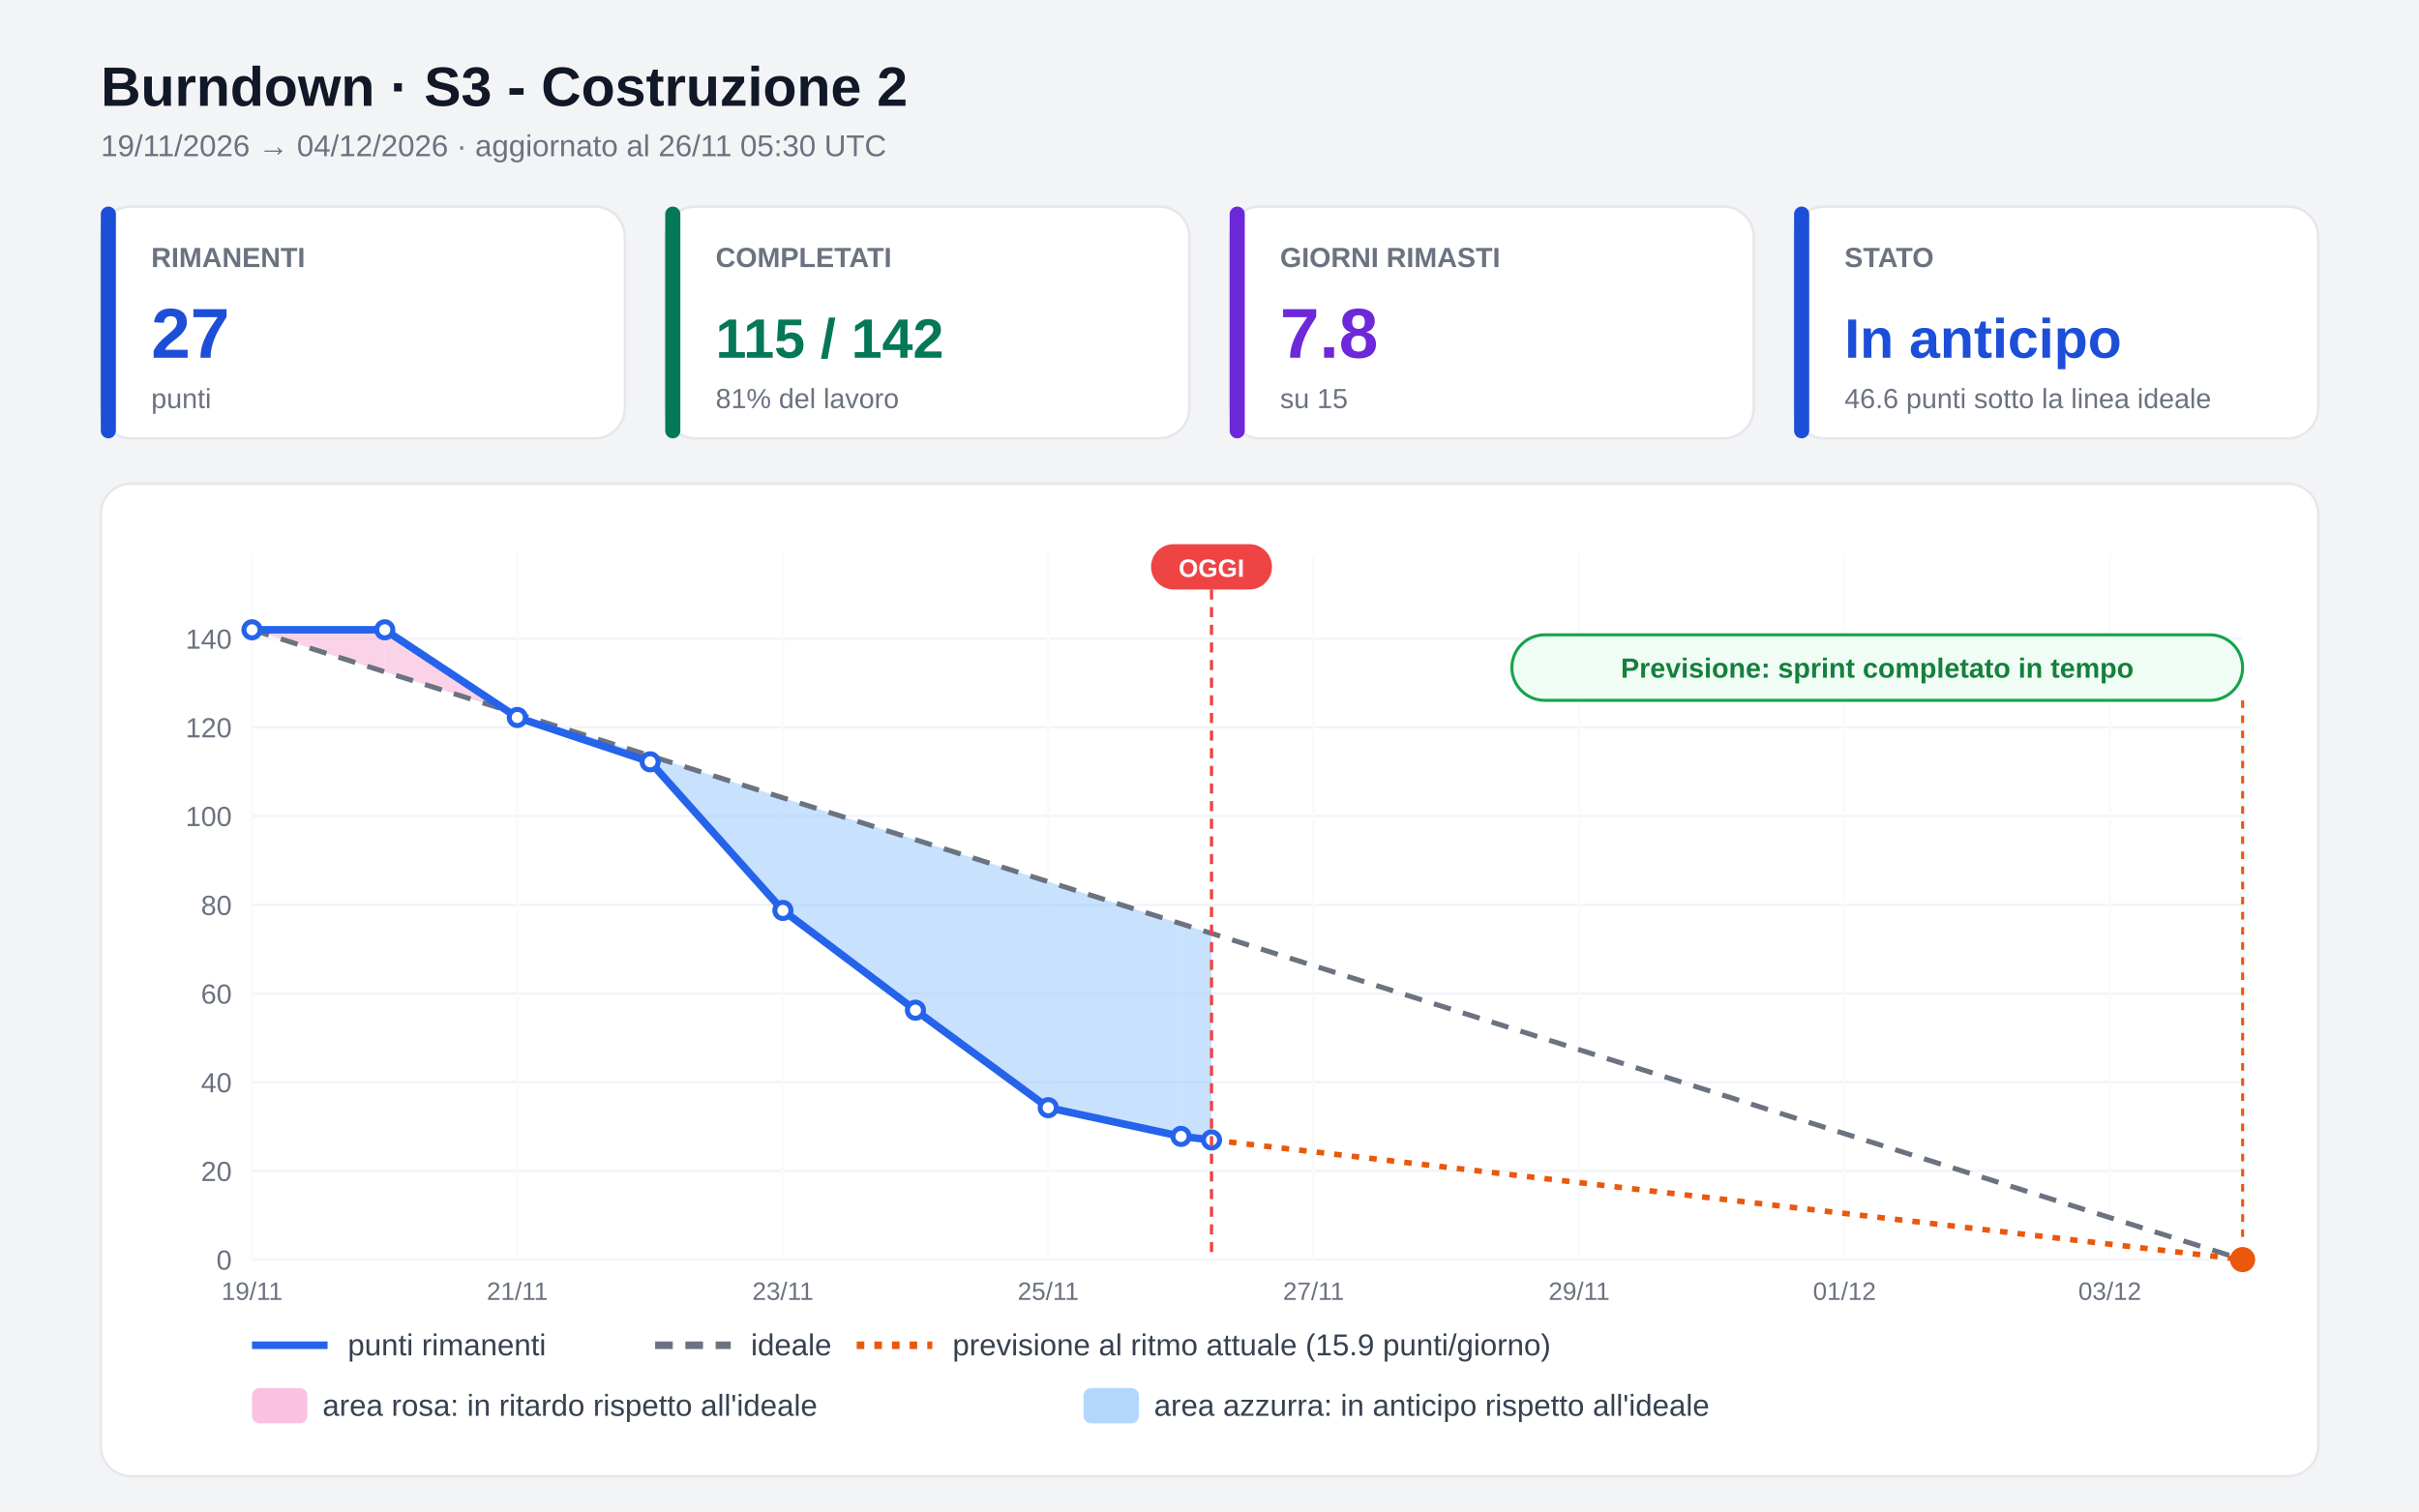
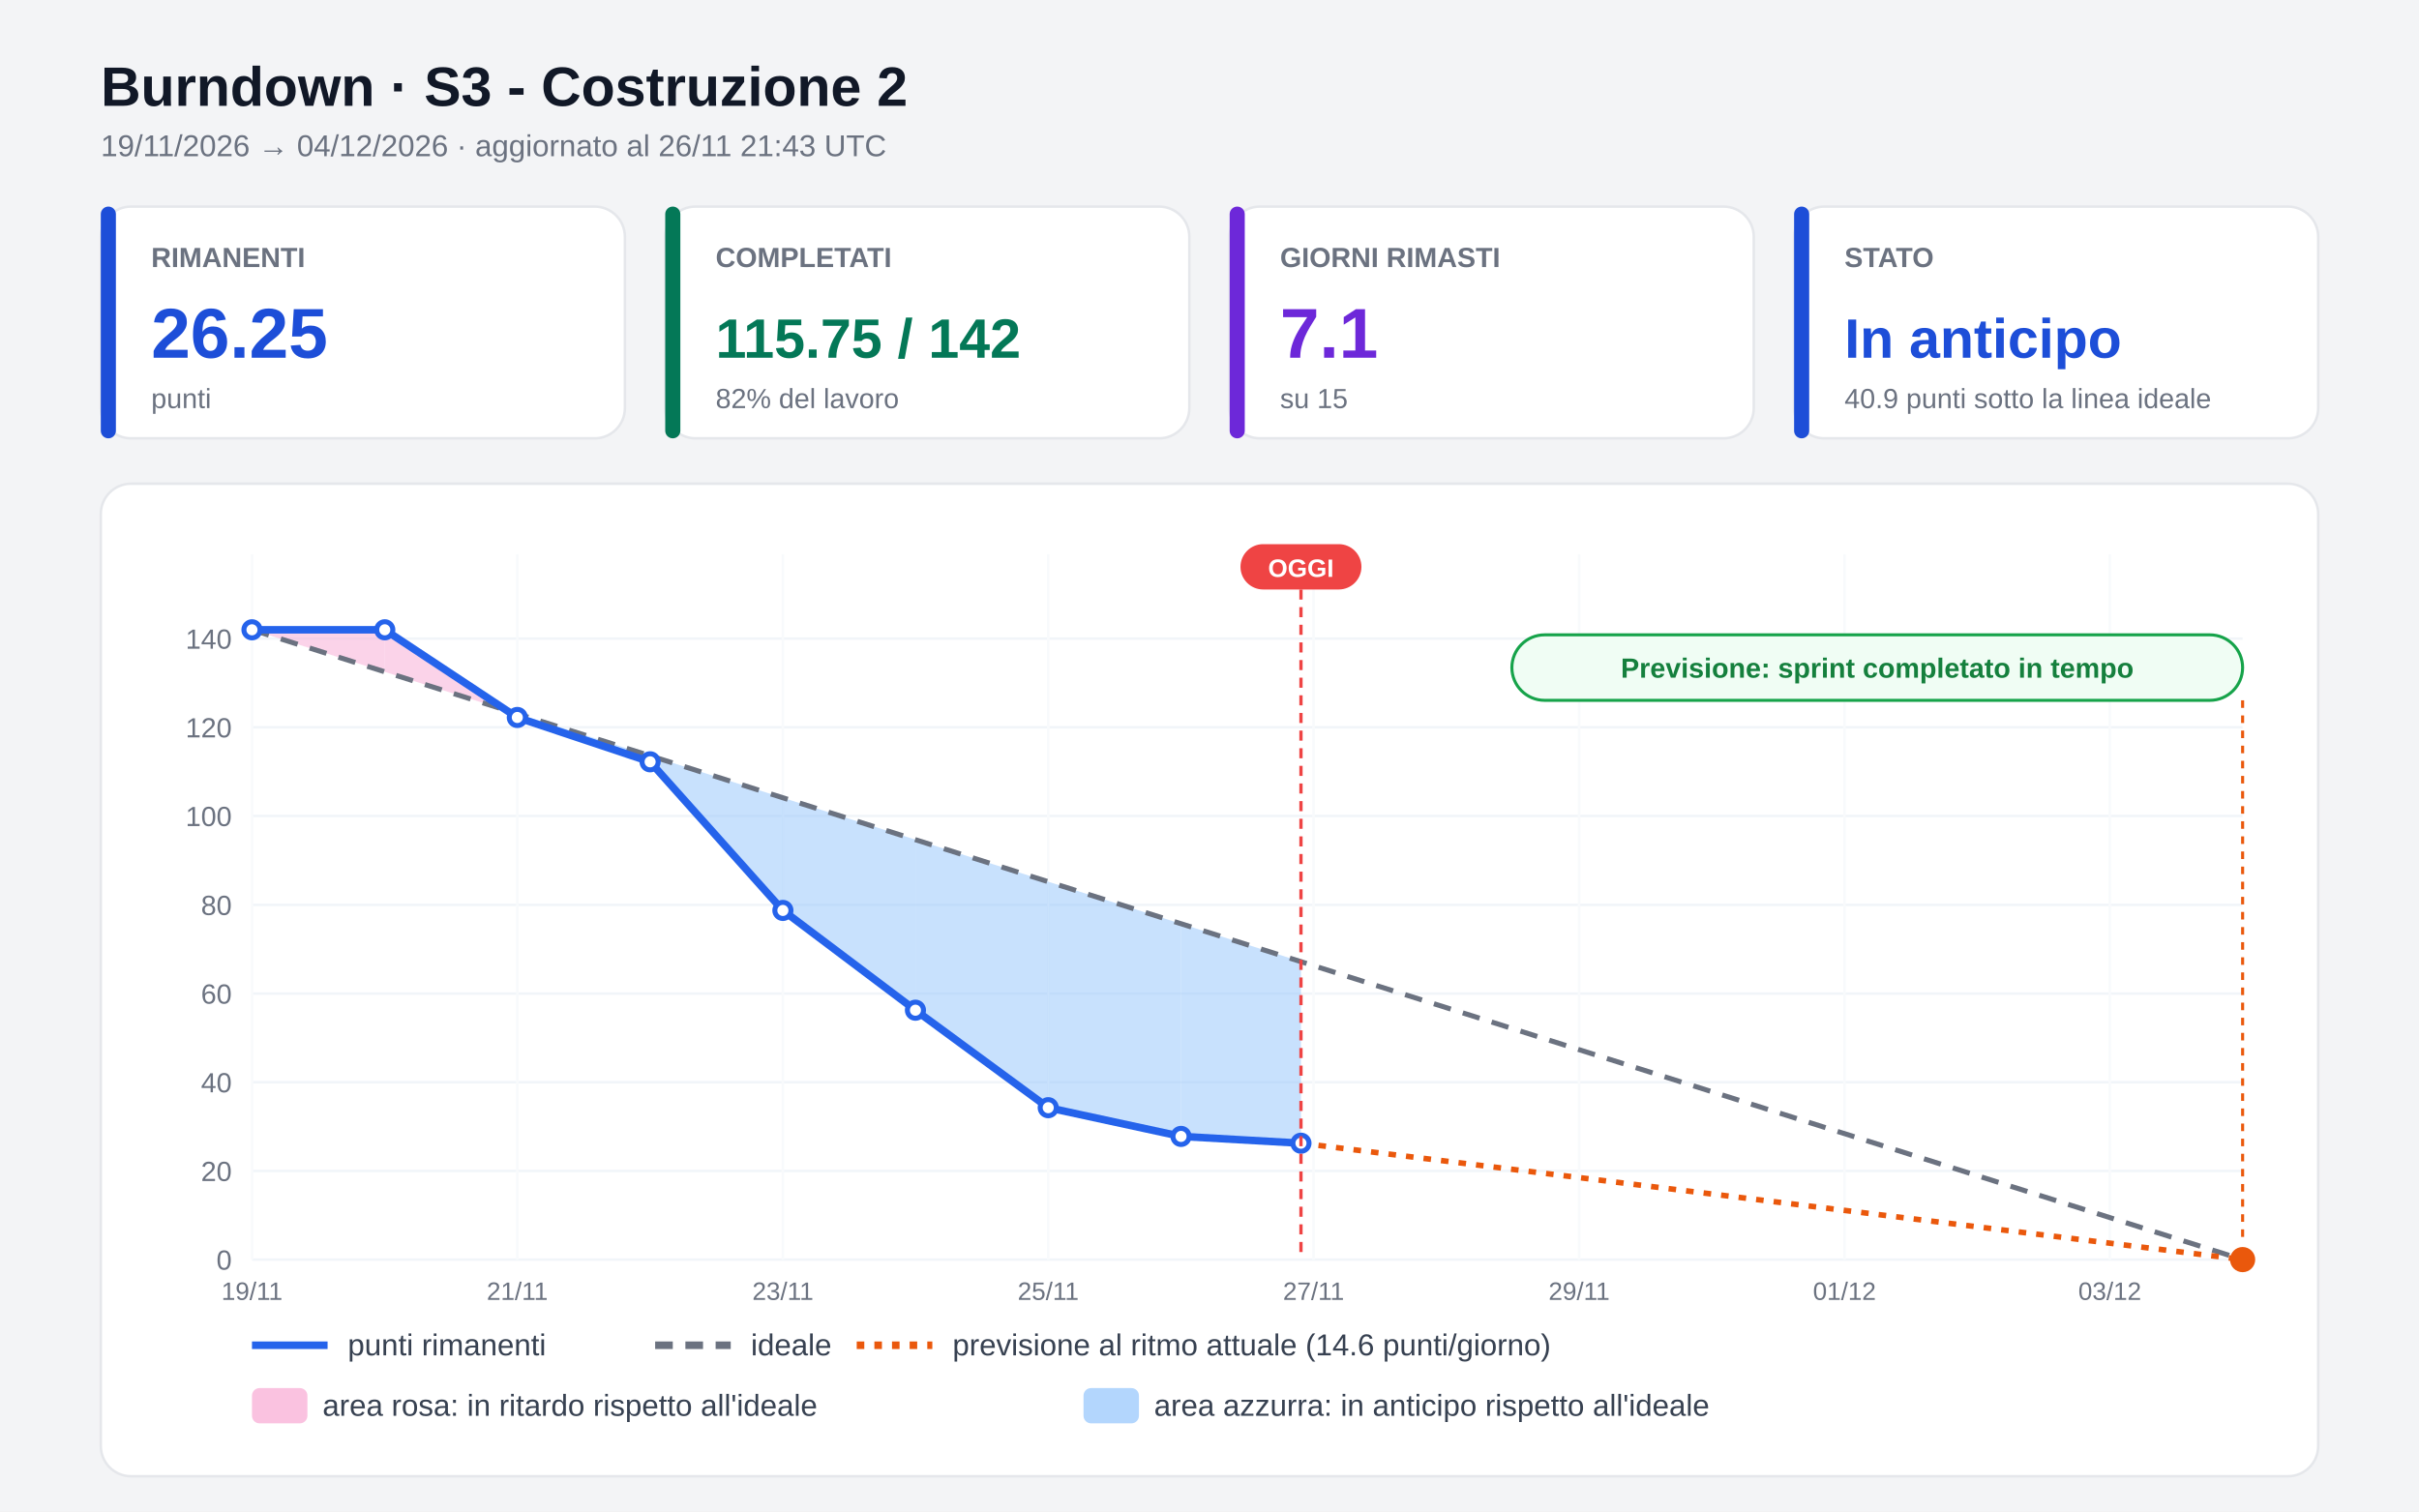
<svg xmlns="http://www.w3.org/2000/svg" viewBox="0 0 960 600" width="960" height="600" font-family="Arial">
  <rect width="960" height="600" fill="#f3f4f6" />
  <text x="40.0" y="42.0" font-size="22" text-anchor="start" fill="#111827" font-weight="bold">Burndown · S3 - Costruzione 2</text>
-   <text x="40.0" y="62.0" font-size="12" text-anchor="start" fill="#6b7280" font-weight="normal">19/11/2026 → 04/12/2026 · aggiornato al 26/11 05:30 UTC</text>
+   <text x="40.0" y="62.0" font-size="12" text-anchor="start" fill="#6b7280" font-weight="normal">19/11/2026 → 04/12/2026 · aggiornato al 26/11 21:43 UTC</text>
  <rect x="40.0" y="82.0" width="208.0" height="92.0" rx="12" fill="#ffffff" fill-opacity="1.0" stroke="#e5e7eb" stroke-width="1" />
  <rect x="40.0" y="82.0" width="6.0" height="92.0" rx="3" fill="#1d4ed8" fill-opacity="1.0" stroke="none" stroke-width="1" />
  <text x="60.0" y="106.0" font-size="11" text-anchor="start" fill="#6b7280" font-weight="bold">RIMANENTI</text>
-   <text x="60.0" y="142.0" font-size="28" text-anchor="start" fill="#1d4ed8" font-weight="bold">27</text>
+   <text x="60.0" y="142.0" font-size="28" text-anchor="start" fill="#1d4ed8" font-weight="bold">26.25</text>
  <text x="60.0" y="162.0" font-size="11" text-anchor="start" fill="#6b7280" font-weight="normal">punti</text>
  <rect x="264.0" y="82.0" width="208.0" height="92.0" rx="12" fill="#ffffff" fill-opacity="1.0" stroke="#e5e7eb" stroke-width="1" />
  <rect x="264.0" y="82.0" width="6.0" height="92.0" rx="3" fill="#047857" fill-opacity="1.0" stroke="none" stroke-width="1" />
  <text x="284.0" y="106.0" font-size="11" text-anchor="start" fill="#6b7280" font-weight="bold">COMPLETATI</text>
-   <text x="284.0" y="142.0" font-size="22" text-anchor="start" fill="#047857" font-weight="bold">115 / 142</text>
-   <text x="284.0" y="162.0" font-size="11" text-anchor="start" fill="#6b7280" font-weight="normal">81% del lavoro</text>
+   <text x="284.0" y="142.0" font-size="22" text-anchor="start" fill="#047857" font-weight="bold">115.75 / 142</text>
+   <text x="284.0" y="162.0" font-size="11" text-anchor="start" fill="#6b7280" font-weight="normal">82% del lavoro</text>
  <rect x="488.0" y="82.0" width="208.0" height="92.0" rx="12" fill="#ffffff" fill-opacity="1.0" stroke="#e5e7eb" stroke-width="1" />
  <rect x="488.0" y="82.0" width="6.0" height="92.0" rx="3" fill="#6d28d9" fill-opacity="1.0" stroke="none" stroke-width="1" />
  <text x="508.0" y="106.0" font-size="11" text-anchor="start" fill="#6b7280" font-weight="bold">GIORNI RIMASTI</text>
-   <text x="508.0" y="142.0" font-size="28" text-anchor="start" fill="#6d28d9" font-weight="bold">7.8</text>
+   <text x="508.0" y="142.0" font-size="28" text-anchor="start" fill="#6d28d9" font-weight="bold">7.1</text>
  <text x="508.0" y="162.0" font-size="11" text-anchor="start" fill="#6b7280" font-weight="normal">su 15</text>
  <rect x="712.0" y="82.0" width="208.0" height="92.0" rx="12" fill="#ffffff" fill-opacity="1.0" stroke="#e5e7eb" stroke-width="1" />
  <rect x="712.0" y="82.0" width="6.0" height="92.0" rx="3" fill="#1d4ed8" fill-opacity="1.0" stroke="none" stroke-width="1" />
  <text x="732.0" y="106.0" font-size="11" text-anchor="start" fill="#6b7280" font-weight="bold">STATO</text>
  <text x="732.0" y="142.0" font-size="22" text-anchor="start" fill="#1d4ed8" font-weight="bold">In anticipo</text>
-   <text x="732.0" y="162.0" font-size="11" text-anchor="start" fill="#6b7280" font-weight="normal">46.6 punti sotto la linea ideale</text>
+   <text x="732.0" y="162.0" font-size="11" text-anchor="start" fill="#6b7280" font-weight="normal">40.9 punti sotto la linea ideale</text>
  <rect x="40.0" y="192.0" width="880.0" height="394.0" rx="12" fill="#ffffff" fill-opacity="1.0" stroke="#e5e7eb" stroke-width="1" />
  <line x1="100.0" y1="500.0" x2="890.0" y2="500.0" stroke="#f1f5f9" stroke-width="1" />
  <text x="92.0" y="504.0" font-size="11" text-anchor="end" fill="#6b7280" font-weight="normal">0</text>
  <line x1="100.0" y1="464.8" x2="890.0" y2="464.8" stroke="#f1f5f9" stroke-width="1" />
  <text x="92.0" y="468.8" font-size="11" text-anchor="end" fill="#6b7280" font-weight="normal">20</text>
  <line x1="100.0" y1="429.6" x2="890.0" y2="429.6" stroke="#f1f5f9" stroke-width="1" />
  <text x="92.0" y="433.6" font-size="11" text-anchor="end" fill="#6b7280" font-weight="normal">40</text>
  <line x1="100.0" y1="394.4" x2="890.0" y2="394.4" stroke="#f1f5f9" stroke-width="1" />
  <text x="92.0" y="398.4" font-size="11" text-anchor="end" fill="#6b7280" font-weight="normal">60</text>
  <line x1="100.0" y1="359.2" x2="890.0" y2="359.2" stroke="#f1f5f9" stroke-width="1" />
  <text x="92.0" y="363.2" font-size="11" text-anchor="end" fill="#6b7280" font-weight="normal">80</text>
  <line x1="100.0" y1="323.9" x2="890.0" y2="323.9" stroke="#f1f5f9" stroke-width="1" />
  <text x="92.0" y="327.9" font-size="11" text-anchor="end" fill="#6b7280" font-weight="normal">100</text>
  <line x1="100.0" y1="288.7" x2="890.0" y2="288.7" stroke="#f1f5f9" stroke-width="1" />
  <text x="92.0" y="292.7" font-size="11" text-anchor="end" fill="#6b7280" font-weight="normal">120</text>
  <line x1="100.0" y1="253.5" x2="890.0" y2="253.5" stroke="#f1f5f9" stroke-width="1" />
  <text x="92.0" y="257.5" font-size="11" text-anchor="end" fill="#6b7280" font-weight="normal">140</text>
  <line x1="100.0" y1="220.0" x2="100.0" y2="500.0" stroke="#f8fafc" stroke-width="1" />
  <text x="100.0" y="516.0" font-size="10" text-anchor="middle" fill="#6b7280" font-weight="normal">19/11</text>
  <line x1="205.3" y1="220.0" x2="205.3" y2="500.0" stroke="#f8fafc" stroke-width="1" />
  <text x="205.3" y="516.0" font-size="10" text-anchor="middle" fill="#6b7280" font-weight="normal">21/11</text>
  <line x1="310.7" y1="220.0" x2="310.7" y2="500.0" stroke="#f8fafc" stroke-width="1" />
  <text x="310.7" y="516.0" font-size="10" text-anchor="middle" fill="#6b7280" font-weight="normal">23/11</text>
  <line x1="416.0" y1="220.0" x2="416.0" y2="500.0" stroke="#f8fafc" stroke-width="1" />
  <text x="416.0" y="516.0" font-size="10" text-anchor="middle" fill="#6b7280" font-weight="normal">25/11</text>
  <line x1="521.3" y1="220.0" x2="521.3" y2="500.0" stroke="#f8fafc" stroke-width="1" />
  <text x="521.3" y="516.0" font-size="10" text-anchor="middle" fill="#6b7280" font-weight="normal">27/11</text>
  <line x1="626.7" y1="220.0" x2="626.7" y2="500.0" stroke="#f8fafc" stroke-width="1" />
  <text x="626.7" y="516.0" font-size="10" text-anchor="middle" fill="#6b7280" font-weight="normal">29/11</text>
  <line x1="732.0" y1="220.0" x2="732.0" y2="500.0" stroke="#f8fafc" stroke-width="1" />
  <text x="732.0" y="516.0" font-size="10" text-anchor="middle" fill="#6b7280" font-weight="normal">01/12</text>
  <line x1="837.3" y1="220.0" x2="837.3" y2="500.0" stroke="#f8fafc" stroke-width="1" />
  <text x="837.3" y="516.0" font-size="10" text-anchor="middle" fill="#6b7280" font-weight="normal">03/12</text>
  <polygon points="100.0,250.0 152.7,250.0 152.7,266.7 100.0,250.0" fill="#f9a8d4" fill-opacity="0.5" stroke="none" stroke-width="1.5" stroke-linejoin="round" />
  <polygon points="152.7,250.0 201.2,282.0 152.7,266.7" fill="#f9a8d4" fill-opacity="0.5" stroke="none" stroke-width="1.5" stroke-linejoin="round" />
  <polygon points="201.2,282.0 205.3,284.8 205.3,283.3" fill="#93c5fd" fill-opacity="0.5" stroke="none" stroke-width="1.5" stroke-linejoin="round" />
  <polygon points="205.3,284.8 258.0,302.4 258.0,300.0 205.3,283.3" fill="#93c5fd" fill-opacity="0.5" stroke="none" stroke-width="1.5" stroke-linejoin="round" />
  <polygon points="258.0,302.4 310.7,361.4 310.7,316.7 258.0,300.0" fill="#93c5fd" fill-opacity="0.5" stroke="none" stroke-width="1.5" stroke-linejoin="round" />
  <polygon points="310.7,361.4 363.3,401.0 363.3,333.3 310.7,316.7" fill="#93c5fd" fill-opacity="0.5" stroke="none" stroke-width="1.5" stroke-linejoin="round" />
  <polygon points="363.3,401.0 416.0,439.7 416.0,350.0 363.3,333.3" fill="#93c5fd" fill-opacity="0.5" stroke="none" stroke-width="1.5" stroke-linejoin="round" />
  <polygon points="416.0,439.7 468.7,451.1 468.7,366.7 416.0,350.0" fill="#93c5fd" fill-opacity="0.5" stroke="none" stroke-width="1.5" stroke-linejoin="round" />
-   <polygon points="468.7,451.1 480.8,452.5 480.8,370.5 468.7,366.7" fill="#93c5fd" fill-opacity="0.5" stroke="none" stroke-width="1.5" stroke-linejoin="round" />
+   <polygon points="468.7,451.1 516.3,453.8 516.3,381.7 468.7,366.7" fill="#93c5fd" fill-opacity="0.5" stroke="none" stroke-width="1.5" stroke-linejoin="round" />
  <polyline points="100.0,250.0 890.0,500.0" fill="none" fill-opacity="1.0" stroke="#6b7280" stroke-width="2" stroke-linejoin="round" stroke-dasharray="7 5" />
-   <polyline points="480.8,452.5 890.0,500.0" fill="none" fill-opacity="1.0" stroke="#ea580c" stroke-width="2.2" stroke-linejoin="round" stroke-dasharray="3 4" />
-   <polyline points="100.0,250.0 152.7,250.0 205.3,284.8 258.0,302.4 310.7,361.4 363.3,401.0 416.0,439.7 468.7,451.1 480.8,452.5" fill="none" fill-opacity="1.0" stroke="#2563eb" stroke-width="3" stroke-linejoin="round" />
+   <polyline points="516.3,453.8 890.0,500.0" fill="none" fill-opacity="1.0" stroke="#ea580c" stroke-width="2.2" stroke-linejoin="round" stroke-dasharray="3 4" />
+   <polyline points="100.0,250.0 152.7,250.0 205.3,284.8 258.0,302.4 310.7,361.4 363.3,401.0 416.0,439.7 468.7,451.1 516.3,453.8" fill="none" fill-opacity="1.0" stroke="#2563eb" stroke-width="3" stroke-linejoin="round" />
  <circle cx="100.0" cy="250.0" r="3.2" fill="#ffffff" stroke="#2563eb" stroke-width="2" />
  <circle cx="152.7" cy="250.0" r="3.2" fill="#ffffff" stroke="#2563eb" stroke-width="2" />
  <circle cx="205.3" cy="284.8" r="3.2" fill="#ffffff" stroke="#2563eb" stroke-width="2" />
  <circle cx="258.0" cy="302.4" r="3.2" fill="#ffffff" stroke="#2563eb" stroke-width="2" />
  <circle cx="310.7" cy="361.4" r="3.2" fill="#ffffff" stroke="#2563eb" stroke-width="2" />
  <circle cx="363.3" cy="401.0" r="3.2" fill="#ffffff" stroke="#2563eb" stroke-width="2" />
  <circle cx="416.0" cy="439.7" r="3.2" fill="#ffffff" stroke="#2563eb" stroke-width="2" />
  <circle cx="468.7" cy="451.1" r="3.2" fill="#ffffff" stroke="#2563eb" stroke-width="2" />
-   <circle cx="480.8" cy="452.5" r="3.2" fill="#ffffff" stroke="#2563eb" stroke-width="2" />
-   <line x1="480.8" y1="220.0" x2="480.8" y2="500.0" stroke="#ef4444" stroke-width="1.3" stroke-dasharray="4 3" />
-   <rect x="456.8" y="216.0" width="48.0" height="18.0" rx="9" fill="#ef4444" fill-opacity="1.0" stroke="none" stroke-width="1" />
-   <text x="480.8" y="229.0" font-size="10" text-anchor="middle" fill="#ffffff" font-weight="bold">OGGI</text>
+   <circle cx="516.3" cy="453.8" r="3.2" fill="#ffffff" stroke="#2563eb" stroke-width="2" />
+   <line x1="516.3" y1="220.0" x2="516.3" y2="500.0" stroke="#ef4444" stroke-width="1.3" stroke-dasharray="4 3" />
+   <rect x="492.3" y="216.0" width="48.0" height="18.0" rx="9" fill="#ef4444" fill-opacity="1.0" stroke="none" stroke-width="1" />
+   <text x="516.3" y="229.0" font-size="10" text-anchor="middle" fill="#ffffff" font-weight="bold">OGGI</text>
  <circle cx="890.0" cy="500.0" r="5" fill="#ea580c" />
  <line x1="890.0" y1="278.0" x2="890.0" y2="494.0" stroke="#ea580c" stroke-width="1.2" stroke-dasharray="3 3" />
  <rect x="600.0" y="252.0" width="290.0" height="26.0" rx="13" fill="#f0fdf4" fill-opacity="1.0" stroke="#16a34a" stroke-width="1.2" />
  <text x="745.0" y="269.0" font-size="11" text-anchor="middle" fill="#15803d" font-weight="bold">Previsione: sprint completato in tempo</text>
  <line x1="100.0" y1="534.0" x2="130.0" y2="534.0" stroke="#2563eb" stroke-width="3" />
  <text x="138.0" y="538.0" font-size="12" text-anchor="start" fill="#374151" font-weight="normal">punti rimanenti</text>
  <line x1="260.0" y1="534.0" x2="290.0" y2="534.0" stroke="#6b7280" stroke-width="3" stroke-dasharray="7 5" />
  <text x="298.0" y="538.0" font-size="12" text-anchor="start" fill="#374151" font-weight="normal">ideale</text>
  <line x1="340.0" y1="534.0" x2="370.0" y2="534.0" stroke="#ea580c" stroke-width="3" stroke-dasharray="3 4" />
-   <text x="378.0" y="538.0" font-size="12" text-anchor="start" fill="#374151" font-weight="normal">previsione al ritmo attuale (15.9 punti/giorno)</text>
+   <text x="378.0" y="538.0" font-size="12" text-anchor="start" fill="#374151" font-weight="normal">previsione al ritmo attuale (14.6 punti/giorno)</text>
  <rect x="100.0" y="551.0" width="22.0" height="14.0" rx="3" fill="#f9a8d4" fill-opacity="0.7" stroke="none" stroke-width="1" />
  <text x="128.0" y="562.0" font-size="12" text-anchor="start" fill="#374151" font-weight="normal">area rosa: in ritardo rispetto all'ideale</text>
  <rect x="430.0" y="551.0" width="22.0" height="14.0" rx="3" fill="#93c5fd" fill-opacity="0.7" stroke="none" stroke-width="1" />
  <text x="458.0" y="562.0" font-size="12" text-anchor="start" fill="#374151" font-weight="normal">area azzurra: in anticipo rispetto all'ideale</text>
</svg>
